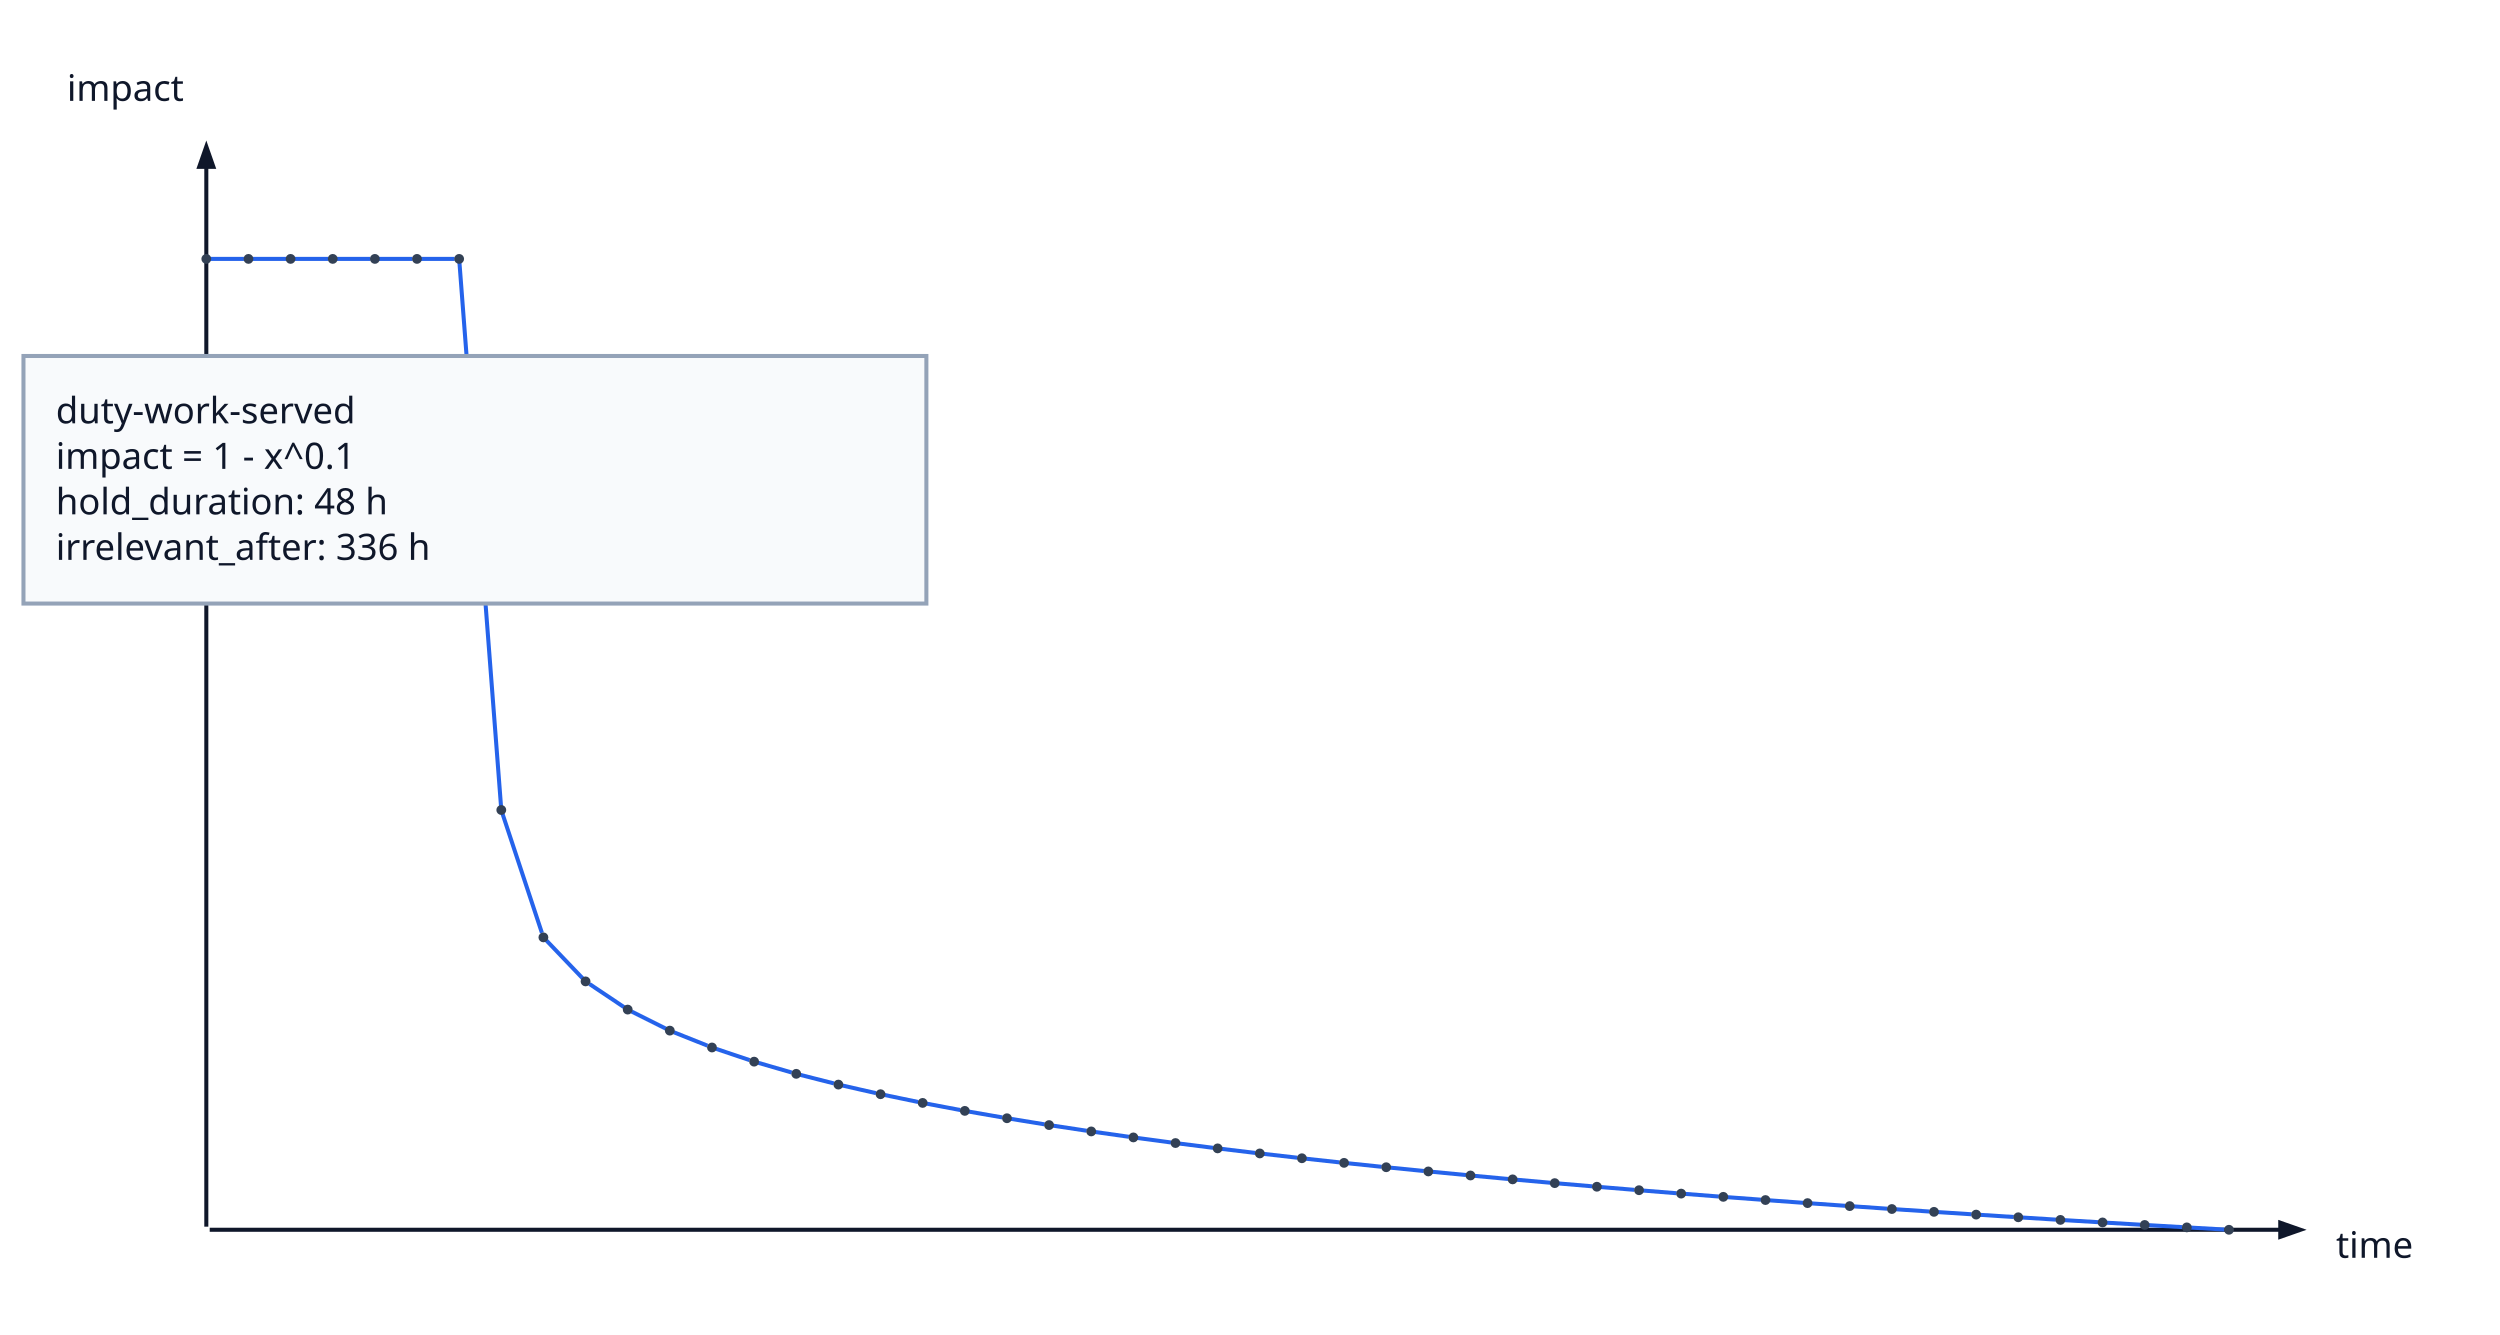
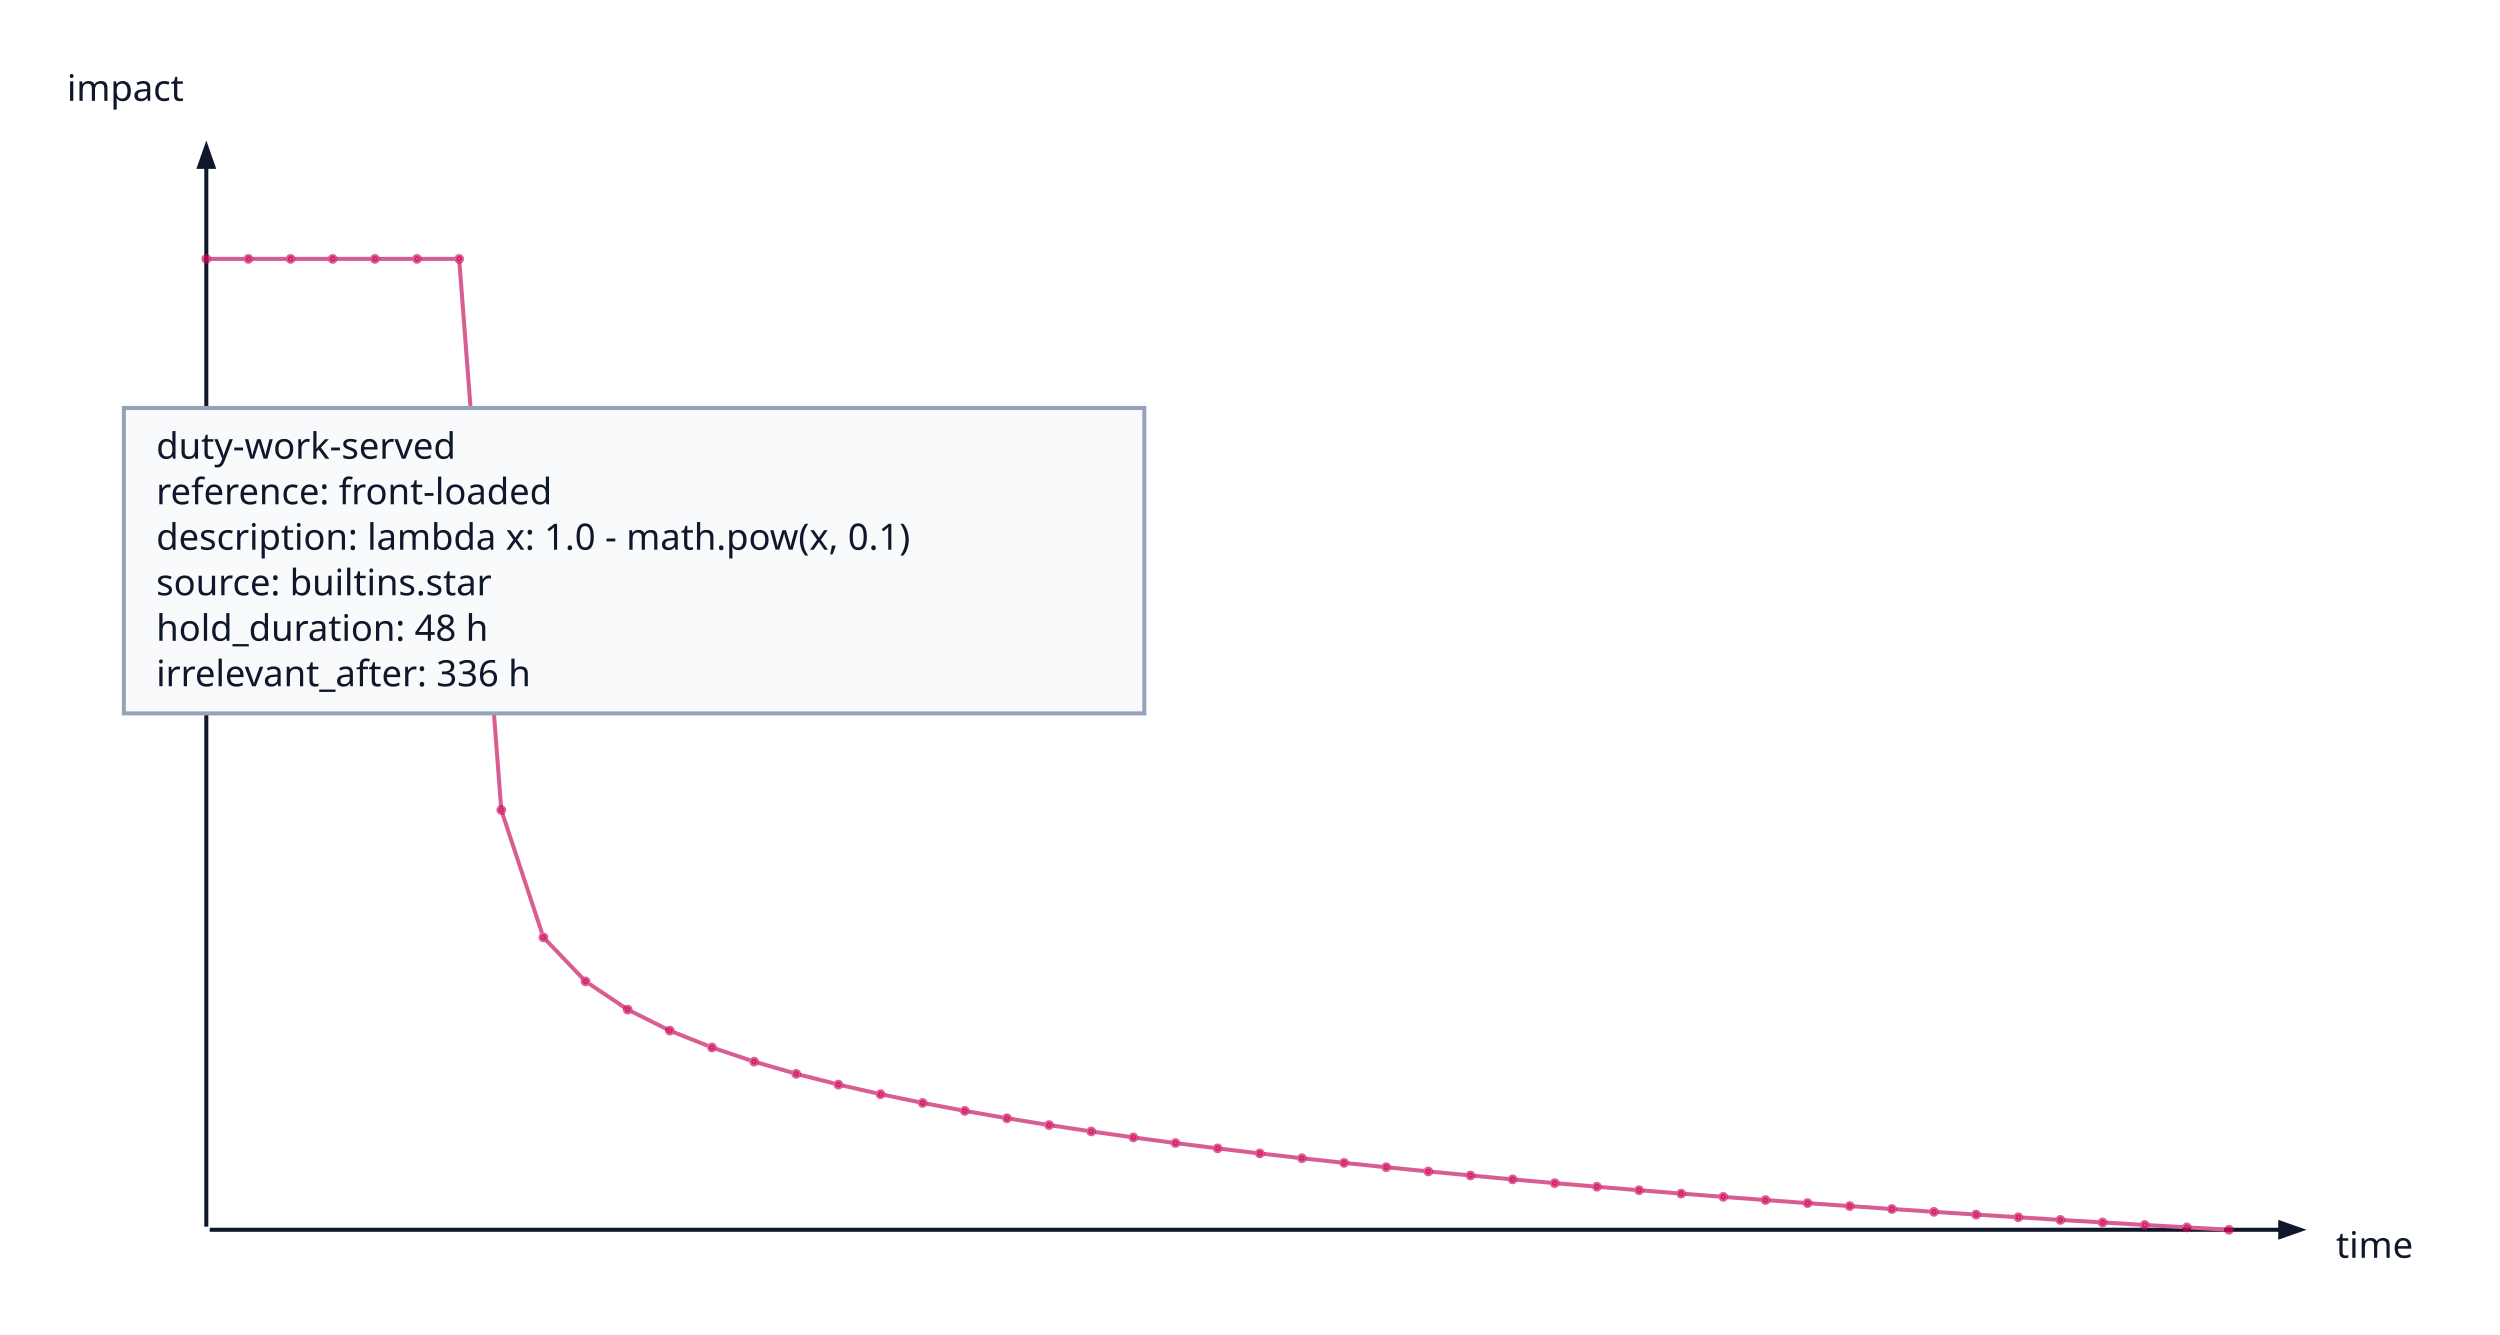
<svg xmlns="http://www.w3.org/2000/svg" width="618pt" height="330pt" viewBox="0.00 0.00 618.00 330.00">
  <g id="graph0" class="graph" transform="scale(1 1) rotate(0) translate(4 326)">
    <g id="edge1" class="edge">
      <path fill="none" stroke="#0f172a" d="M47.84,-22C69.44,-22 498.85,-22 559.82,-22" />
      <polygon fill="#0f172a" stroke="#0f172a" points="559.68,-23.75 564.68,-22 559.68,-20.25 559.68,-23.75" />
    </g>
    <g id="edge2" class="edge">
      <path fill="none" stroke="#0f172a" d="M47,-22.77C47,-37.04 47,-243.99 47,-284.98" />
      <polygon fill="#0f172a" stroke="#0f172a" points="45.25,-284.76 47,-289.76 48.75,-284.76 45.25,-284.76" />
    </g>
    <g id="edge3" class="edge">
-       <path fill="none" stroke="#2563eb" d="M47.96,-262C49.9,-262 54.25,-262 56.3,-262" />
+       <path fill="none" stroke="#d85e91" d="M47.96,-262C49.9,-262 54.25,-262 56.3,-262" />
    </g>
    <g id="edge4" class="edge">
-       <path fill="none" stroke="#2563eb" d="M58.38,-262C60.31,-262 64.66,-262 66.72,-262" />
+       <path fill="none" stroke="#d85e91" d="M58.38,-262C60.31,-262 64.66,-262 66.72,-262" />
    </g>
    <g id="edge5" class="edge">
-       <path fill="none" stroke="#2563eb" d="M68.79,-262C70.73,-262 75.08,-262 77.14,-262" />
+       <path fill="none" stroke="#d85e91" d="M68.79,-262C70.73,-262 75.08,-262 77.14,-262" />
    </g>
    <g id="edge6" class="edge">
-       <path fill="none" stroke="#2563eb" d="M79.21,-262C81.15,-262 85.5,-262 87.55,-262" />
+       <path fill="none" stroke="#d85e91" d="M79.21,-262C81.15,-262 85.5,-262 87.55,-262" />
    </g>
    <g id="edge7" class="edge">
-       <path fill="none" stroke="#2563eb" d="M89.63,-262C91.56,-262 95.91,-262 97.97,-262" />
+       <path fill="none" stroke="#d85e91" d="M89.63,-262C91.56,-262 95.91,-262 97.97,-262" />
    </g>
    <g id="edge8" class="edge">
-       <path fill="none" stroke="#2563eb" d="M100.04,-262C101.98,-262 106.33,-262 108.39,-262" />
+       <path fill="none" stroke="#d85e91" d="M100.04,-262C101.98,-262 106.33,-262 108.39,-262" />
    </g>
    <g id="edge9" class="edge">
-       <path fill="none" stroke="#2563eb" d="M109.57,-261.13C110.41,-250.07 119.05,-137.13 119.86,-126.56" />
+       <path fill="none" stroke="#d85e91" d="M109.57,-261.13C110.41,-250.07 119.05,-137.13 119.86,-126.56" />
    </g>
    <g id="edge10" class="edge">
-       <path fill="none" stroke="#2563eb" d="M120.17,-124.99C121.58,-120.75 128.3,-100.42 129.96,-95.4" />
+       <path fill="none" stroke="#d85e91" d="M120.17,-124.99C121.58,-120.75 128.3,-100.42 129.96,-95.4" />
    </g>
    <g id="edge11" class="edge">
-       <path fill="none" stroke="#2563eb" d="M131.02,-93.57C132.9,-91.6 138.15,-86.12 140.05,-84.13" />
+       <path fill="none" stroke="#d85e91" d="M131.02,-93.57C132.9,-91.6 138.15,-86.12 140.05,-84.13" />
    </g>
    <g id="edge12" class="edge">
-       <path fill="none" stroke="#2563eb" d="M141.71,-82.76C143.81,-81.35 148.74,-78.05 150.52,-76.86" />
+       <path fill="none" stroke="#d85e91" d="M141.71,-82.76C143.81,-81.35 148.74,-78.05 150.52,-76.86" />
    </g>
    <g id="edge13" class="edge">
-       <path fill="none" stroke="#2563eb" d="M152.13,-75.95C154.22,-74.9 159.16,-72.44 160.93,-71.55" />
+       <path fill="none" stroke="#d85e91" d="M152.13,-75.95C154.22,-74.9 159.16,-72.44 160.93,-71.55" />
    </g>
    <g id="edge14" class="edge">
-       <path fill="none" stroke="#2563eb" d="M162.54,-70.84C164.48,-70.07 168.83,-68.33 170.89,-67.51" />
+       <path fill="none" stroke="#d85e91" d="M162.54,-70.84C164.48,-70.07 168.83,-68.33 170.89,-67.51" />
    </g>
    <g id="edge15" class="edge">
-       <path fill="none" stroke="#2563eb" d="M172.96,-66.74C174.9,-66.09 179.25,-64.63 181.3,-63.94" />
+       <path fill="none" stroke="#d85e91" d="M172.96,-66.74C174.9,-66.09 179.25,-64.63 181.3,-63.94" />
    </g>
    <g id="edge16" class="edge">
-       <path fill="none" stroke="#2563eb" d="M183.38,-63.29C185.31,-62.73 189.66,-61.47 191.72,-60.87" />
+       <path fill="none" stroke="#d85e91" d="M183.38,-63.29C185.31,-62.73 189.66,-61.47 191.72,-60.87" />
    </g>
    <g id="edge17" class="edge">
-       <path fill="none" stroke="#2563eb" d="M193.79,-60.3C195.73,-59.81 200.08,-58.7 202.14,-58.18" />
+       <path fill="none" stroke="#d85e91" d="M193.79,-60.3C195.73,-59.81 200.08,-58.7 202.14,-58.18" />
    </g>
    <g id="edge18" class="edge">
-       <path fill="none" stroke="#2563eb" d="M204.21,-57.67C206.15,-57.23 210.5,-56.24 212.55,-55.77" />
+       <path fill="none" stroke="#d85e91" d="M204.21,-57.67C206.15,-57.23 210.5,-56.24 212.55,-55.77" />
    </g>
    <g id="edge19" class="edge">
-       <path fill="none" stroke="#2563eb" d="M214.63,-55.32C216.56,-54.92 220.91,-54.02 222.97,-53.59" />
+       <path fill="none" stroke="#d85e91" d="M214.63,-55.32C216.56,-54.92 220.91,-54.02 222.97,-53.59" />
    </g>
    <g id="edge20" class="edge">
-       <path fill="none" stroke="#2563eb" d="M225.04,-53.18C226.98,-52.81 231.33,-51.99 233.39,-51.6" />
+       <path fill="none" stroke="#d85e91" d="M225.04,-53.18C226.98,-52.81 231.33,-51.99 233.39,-51.6" />
    </g>
    <g id="edge21" class="edge">
-       <path fill="none" stroke="#2563eb" d="M235.46,-51.22C237.4,-50.88 241.75,-50.12 243.8,-49.77" />
+       <path fill="none" stroke="#d85e91" d="M235.46,-51.22C237.4,-50.88 241.75,-50.12 243.8,-49.77" />
    </g>
    <g id="edge22" class="edge">
-       <path fill="none" stroke="#2563eb" d="M245.88,-49.42C247.81,-49.1 252.16,-48.4 254.22,-48.06" />
+       <path fill="none" stroke="#d85e91" d="M245.88,-49.42C247.81,-49.1 252.16,-48.4 254.22,-48.06" />
    </g>
    <g id="edge23" class="edge">
-       <path fill="none" stroke="#2563eb" d="M256.29,-47.74C258.23,-47.45 262.58,-46.79 264.64,-46.48" />
+       <path fill="none" stroke="#d85e91" d="M256.29,-47.74C258.23,-47.45 262.58,-46.79 264.64,-46.48" />
    </g>
    <g id="edge24" class="edge">
-       <path fill="none" stroke="#2563eb" d="M266.71,-46.17C268.65,-45.9 273,-45.28 275.05,-44.99" />
+       <path fill="none" stroke="#d85e91" d="M266.71,-46.17C268.65,-45.9 273,-45.28 275.05,-44.99" />
    </g>
    <g id="edge25" class="edge">
-       <path fill="none" stroke="#2563eb" d="M277.13,-44.7C279.06,-44.44 283.41,-43.86 285.47,-43.58" />
+       <path fill="none" stroke="#d85e91" d="M277.13,-44.7C279.06,-44.44 283.41,-43.86 285.47,-43.58" />
    </g>
    <g id="edge26" class="edge">
-       <path fill="none" stroke="#2563eb" d="M287.54,-43.31C289.48,-43.07 293.83,-42.52 295.89,-42.26" />
+       <path fill="none" stroke="#d85e91" d="M287.54,-43.31C289.48,-43.07 293.83,-42.52 295.89,-42.26" />
    </g>
    <g id="edge27" class="edge">
-       <path fill="none" stroke="#2563eb" d="M297.96,-42C299.9,-41.77 304.25,-41.25 306.3,-41" />
+       <path fill="none" stroke="#d85e91" d="M297.96,-42C299.9,-41.77 304.25,-41.25 306.3,-41" />
    </g>
    <g id="edge28" class="edge">
-       <path fill="none" stroke="#2563eb" d="M308.38,-40.76C310.31,-40.54 314.66,-40.04 316.72,-39.81" />
+       <path fill="none" stroke="#d85e91" d="M308.38,-40.76C310.31,-40.54 314.66,-40.04 316.72,-39.81" />
    </g>
    <g id="edge29" class="edge">
-       <path fill="none" stroke="#2563eb" d="M318.79,-39.57C320.73,-39.36 325.08,-38.89 327.14,-38.66" />
+       <path fill="none" stroke="#d85e91" d="M318.79,-39.57C320.73,-39.36 325.08,-38.89 327.14,-38.66" />
    </g>
    <g id="edge30" class="edge">
-       <path fill="none" stroke="#2563eb" d="M329.21,-38.44C331.15,-38.24 335.5,-37.79 337.55,-37.57" />
+       <path fill="none" stroke="#d85e91" d="M329.21,-38.44C331.15,-38.24 335.5,-37.79 337.55,-37.57" />
    </g>
    <g id="edge31" class="edge">
-       <path fill="none" stroke="#2563eb" d="M339.63,-37.36C341.56,-37.17 345.91,-36.73 347.97,-36.53" />
+       <path fill="none" stroke="#d85e91" d="M339.63,-37.36C341.56,-37.17 345.91,-36.73 347.97,-36.53" />
    </g>
    <g id="edge32" class="edge">
-       <path fill="none" stroke="#2563eb" d="M350.04,-36.33C351.98,-36.14 356.33,-35.72 358.39,-35.53" />
+       <path fill="none" stroke="#d85e91" d="M350.04,-36.33C351.98,-36.14 356.33,-35.72 358.39,-35.53" />
    </g>
    <g id="edge33" class="edge">
-       <path fill="none" stroke="#2563eb" d="M360.46,-35.33C362.4,-35.15 366.75,-34.75 368.8,-34.56" />
+       <path fill="none" stroke="#d85e91" d="M360.46,-35.33C362.4,-35.15 366.75,-34.75 368.8,-34.56" />
    </g>
    <g id="edge34" class="edge">
-       <path fill="none" stroke="#2563eb" d="M370.88,-34.37C372.81,-34.2 377.16,-33.81 379.22,-33.63" />
+       <path fill="none" stroke="#d85e91" d="M370.88,-34.37C372.81,-34.2 377.16,-33.81 379.22,-33.63" />
    </g>
    <g id="edge35" class="edge">
-       <path fill="none" stroke="#2563eb" d="M381.29,-33.45C383.23,-33.28 387.58,-32.91 389.64,-32.74" />
+       <path fill="none" stroke="#d85e91" d="M381.29,-33.45C383.23,-33.28 387.58,-32.91 389.64,-32.74" />
    </g>
    <g id="edge36" class="edge">
-       <path fill="none" stroke="#2563eb" d="M391.71,-32.56C393.65,-32.4 398,-32.04 400.05,-31.87" />
+       <path fill="none" stroke="#d85e91" d="M391.71,-32.56C393.65,-32.4 398,-32.04 400.05,-31.87" />
    </g>
    <g id="edge37" class="edge">
-       <path fill="none" stroke="#2563eb" d="M402.13,-31.7C404.06,-31.55 408.41,-31.2 410.47,-31.03" />
+       <path fill="none" stroke="#d85e91" d="M402.13,-31.7C404.06,-31.55 408.41,-31.2 410.47,-31.03" />
    </g>
    <g id="edge38" class="edge">
-       <path fill="none" stroke="#2563eb" d="M412.54,-30.87C414.48,-30.72 418.83,-30.38 420.89,-30.22" />
+       <path fill="none" stroke="#d85e91" d="M412.54,-30.87C414.48,-30.72 418.83,-30.38 420.89,-30.22" />
    </g>
    <g id="edge39" class="edge">
-       <path fill="none" stroke="#2563eb" d="M422.96,-30.06C424.9,-29.92 429.25,-29.59 431.3,-29.44" />
+       <path fill="none" stroke="#d85e91" d="M422.96,-30.06C424.9,-29.92 429.25,-29.59 431.3,-29.44" />
    </g>
    <g id="edge40" class="edge">
-       <path fill="none" stroke="#2563eb" d="M433.38,-29.28C435.31,-29.14 439.66,-28.82 441.72,-28.67" />
+       <path fill="none" stroke="#d85e91" d="M433.38,-29.28C435.31,-29.14 439.66,-28.82 441.72,-28.67" />
    </g>
    <g id="edge41" class="edge">
-       <path fill="none" stroke="#2563eb" d="M443.79,-28.52C445.73,-28.39 450.08,-28.08 452.14,-27.93" />
+       <path fill="none" stroke="#d85e91" d="M443.79,-28.52C445.73,-28.39 450.08,-28.08 452.14,-27.93" />
    </g>
    <g id="edge42" class="edge">
-       <path fill="none" stroke="#2563eb" d="M454.21,-27.79C456.15,-27.65 460.5,-27.35 462.55,-27.21" />
+       <path fill="none" stroke="#d85e91" d="M454.21,-27.79C456.15,-27.65 460.5,-27.35 462.55,-27.21" />
    </g>
    <g id="edge43" class="edge">
-       <path fill="none" stroke="#2563eb" d="M464.63,-27.07C466.56,-26.94 470.91,-26.65 472.97,-26.51" />
+       <path fill="none" stroke="#d85e91" d="M464.63,-27.07C466.56,-26.94 470.91,-26.65 472.97,-26.51" />
    </g>
    <g id="edge44" class="edge">
-       <path fill="none" stroke="#2563eb" d="M475.04,-26.37C476.98,-26.25 481.33,-25.96 483.39,-25.83" />
+       <path fill="none" stroke="#d85e91" d="M475.04,-26.37C476.98,-26.25 481.33,-25.96 483.39,-25.83" />
    </g>
    <g id="edge45" class="edge">
-       <path fill="none" stroke="#2563eb" d="M485.46,-25.69C487.4,-25.57 491.75,-25.29 493.8,-25.16" />
+       <path fill="none" stroke="#d85e91" d="M485.46,-25.69C487.4,-25.57 491.75,-25.29 493.8,-25.16" />
    </g>
    <g id="edge46" class="edge">
-       <path fill="none" stroke="#2563eb" d="M495.88,-25.03C497.81,-24.91 502.16,-24.64 504.22,-24.51" />
+       <path fill="none" stroke="#d85e91" d="M495.88,-25.03C497.81,-24.91 502.16,-24.64 504.22,-24.51" />
    </g>
    <g id="edge47" class="edge">
-       <path fill="none" stroke="#2563eb" d="M506.29,-24.38C508.23,-24.27 512.58,-24 514.64,-23.88" />
+       <path fill="none" stroke="#d85e91" d="M506.29,-24.38C508.23,-24.27 512.58,-24 514.64,-23.88" />
    </g>
    <g id="edge48" class="edge">
-       <path fill="none" stroke="#2563eb" d="M516.71,-23.75C518.65,-23.64 523,-23.38 525.05,-23.26" />
+       <path fill="none" stroke="#d85e91" d="M516.71,-23.75C518.65,-23.64 523,-23.38 525.05,-23.26" />
    </g>
    <g id="edge49" class="edge">
-       <path fill="none" stroke="#2563eb" d="M527.13,-23.14C529.06,-23.03 533.41,-22.77 535.47,-22.65" />
+       <path fill="none" stroke="#d85e91" d="M527.13,-23.14C529.06,-23.03 533.41,-22.77 535.47,-22.65" />
    </g>
    <g id="edge50" class="edge">
-       <path fill="none" stroke="#2563eb" d="M537.54,-22.54C539.48,-22.43 543.83,-22.18 545.89,-22.06" />
+       <path fill="none" stroke="#d85e91" d="M537.54,-22.54C539.48,-22.43 543.83,-22.18 545.89,-22.06" />
    </g>
    <g id="node4" class="node">
      <text xml:space="preserve" text-anchor="middle" x="583" y="-15.07" font-family="Ubuntu Mono" font-size="9.00" fill="#0f172a">time</text>
    </g>
    <g id="node5" class="node">
      <text xml:space="preserve" text-anchor="middle" x="27" y="-301.07" font-family="Ubuntu Mono" font-size="9.00" fill="#0f172a">impact</text>
    </g>
    <g id="node6" class="node">
-       <polygon fill="#f8fafc" stroke="#94a3b8" points="225,-238 1.8,-238 1.8,-176.8 225,-176.8 225,-238" />
-       <text xml:space="preserve" text-anchor="start" x="9.8" y="-221.35" font-family="Ubuntu Mono" font-size="9.00" fill="#0f172a">duty-work-served</text>
-       <text xml:space="preserve" text-anchor="start" x="9.8" y="-210.1" font-family="Ubuntu Mono" font-size="9.00" fill="#0f172a">impact = 1 - x^0.1</text>
-       <text xml:space="preserve" text-anchor="start" x="9.8" y="-198.85" font-family="Ubuntu Mono" font-size="9.00" fill="#0f172a">hold_duration: 48 h</text>
-       <text xml:space="preserve" text-anchor="start" x="9.8" y="-187.6" font-family="Ubuntu Mono" font-size="9.00" fill="#0f172a">irrelevant_after: 336 h</text>
+       <polygon fill="#f8fafc" stroke="#94a3b8" points="278.88,-225.15 26.62,-225.15 26.62,-149.65 278.88,-149.65 278.88,-225.15" />
+       <text xml:space="preserve" text-anchor="start" x="34.62" y="-212.6" font-family="Ubuntu Mono" font-size="9.00" fill="#0f172a">duty-work-served</text>
+       <text xml:space="preserve" text-anchor="start" x="34.62" y="-201.35" font-family="Ubuntu Mono" font-size="9.00" fill="#0f172a">reference: front-loaded</text>
+       <text xml:space="preserve" text-anchor="start" x="34.62" y="-190.1" font-family="Ubuntu Mono" font-size="9.00" fill="#0f172a">description: lambda x: 1.0 - math.pow(x, 0.1)</text>
+       <text xml:space="preserve" text-anchor="start" x="34.62" y="-178.85" font-family="Ubuntu Mono" font-size="9.00" fill="#0f172a">source: builtins.star</text>
+       <text xml:space="preserve" text-anchor="start" x="34.62" y="-167.6" font-family="Ubuntu Mono" font-size="9.00" fill="#0f172a">hold_duration: 48 h</text>
+       <text xml:space="preserve" text-anchor="start" x="34.62" y="-156.35" font-family="Ubuntu Mono" font-size="9.00" fill="#0f172a">irrelevant_after: 336 h</text>
    </g>
    <g id="node7" class="node">
-       <ellipse fill="#334155" stroke="#334155" cx="47" cy="-262" rx="0.72" ry="0.72" />
+       <ellipse fill="#cc0256" fill-opacity="0.635" stroke="#cc0256" stroke-opacity="0.635" cx="47" cy="-262" rx="0.72" ry="0.72" />
    </g>
    <g id="node8" class="node">
-       <ellipse fill="#334155" stroke="#334155" cx="57.42" cy="-262" rx="0.72" ry="0.72" />
+       <ellipse fill="#cc0256" fill-opacity="0.635" stroke="#cc0256" stroke-opacity="0.635" cx="57.42" cy="-262" rx="0.72" ry="0.72" />
    </g>
    <g id="node9" class="node">
-       <ellipse fill="#334155" stroke="#334155" cx="67.83" cy="-262" rx="0.72" ry="0.72" />
+       <ellipse fill="#cc0256" fill-opacity="0.635" stroke="#cc0256" stroke-opacity="0.635" cx="67.83" cy="-262" rx="0.72" ry="0.72" />
    </g>
    <g id="node10" class="node">
-       <ellipse fill="#334155" stroke="#334155" cx="78.25" cy="-262" rx="0.72" ry="0.72" />
+       <ellipse fill="#cc0256" fill-opacity="0.635" stroke="#cc0256" stroke-opacity="0.635" cx="78.25" cy="-262" rx="0.72" ry="0.72" />
    </g>
    <g id="node11" class="node">
-       <ellipse fill="#334155" stroke="#334155" cx="88.67" cy="-262" rx="0.72" ry="0.72" />
+       <ellipse fill="#cc0256" fill-opacity="0.635" stroke="#cc0256" stroke-opacity="0.635" cx="88.67" cy="-262" rx="0.72" ry="0.72" />
    </g>
    <g id="node12" class="node">
-       <ellipse fill="#334155" stroke="#334155" cx="99.08" cy="-262" rx="0.72" ry="0.72" />
+       <ellipse fill="#cc0256" fill-opacity="0.635" stroke="#cc0256" stroke-opacity="0.635" cx="99.08" cy="-262" rx="0.72" ry="0.72" />
    </g>
    <g id="node13" class="node">
-       <ellipse fill="#334155" stroke="#334155" cx="109.5" cy="-262" rx="0.72" ry="0.72" />
+       <ellipse fill="#cc0256" fill-opacity="0.635" stroke="#cc0256" stroke-opacity="0.635" cx="109.5" cy="-262" rx="0.72" ry="0.72" />
    </g>
    <g id="node14" class="node">
-       <ellipse fill="#334155" stroke="#334155" cx="119.92" cy="-125.77" rx="0.72" ry="0.72" />
+       <ellipse fill="#cc0256" fill-opacity="0.635" stroke="#cc0256" stroke-opacity="0.635" cx="119.92" cy="-125.77" rx="0.72" ry="0.72" />
    </g>
    <g id="node15" class="node">
-       <ellipse fill="#334155" stroke="#334155" cx="130.33" cy="-94.28" rx="0.72" ry="0.72" />
+       <ellipse fill="#cc0256" fill-opacity="0.635" stroke="#cc0256" stroke-opacity="0.635" cx="130.33" cy="-94.28" rx="0.72" ry="0.72" />
    </g>
    <g id="node16" class="node">
-       <ellipse fill="#334155" stroke="#334155" cx="140.75" cy="-83.4" rx="0.72" ry="0.72" />
+       <ellipse fill="#cc0256" fill-opacity="0.635" stroke="#cc0256" stroke-opacity="0.635" cx="140.75" cy="-83.4" rx="0.72" ry="0.72" />
    </g>
    <g id="node17" class="node">
-       <ellipse fill="#334155" stroke="#334155" cx="151.17" cy="-76.43" rx="0.72" ry="0.72" />
+       <ellipse fill="#cc0256" fill-opacity="0.635" stroke="#cc0256" stroke-opacity="0.635" cx="151.17" cy="-76.43" rx="0.72" ry="0.72" />
    </g>
    <g id="node18" class="node">
-       <ellipse fill="#334155" stroke="#334155" cx="161.58" cy="-71.23" rx="0.72" ry="0.72" />
+       <ellipse fill="#cc0256" fill-opacity="0.635" stroke="#cc0256" stroke-opacity="0.635" cx="161.58" cy="-71.23" rx="0.72" ry="0.72" />
    </g>
    <g id="node19" class="node">
-       <ellipse fill="#334155" stroke="#334155" cx="172" cy="-67.06" rx="0.72" ry="0.72" />
+       <ellipse fill="#cc0256" fill-opacity="0.635" stroke="#cc0256" stroke-opacity="0.635" cx="172" cy="-67.06" rx="0.72" ry="0.72" />
    </g>
    <g id="node20" class="node">
-       <ellipse fill="#334155" stroke="#334155" cx="182.42" cy="-63.56" rx="0.72" ry="0.72" />
+       <ellipse fill="#cc0256" fill-opacity="0.635" stroke="#cc0256" stroke-opacity="0.635" cx="182.42" cy="-63.56" rx="0.72" ry="0.72" />
    </g>
    <g id="node21" class="node">
-       <ellipse fill="#334155" stroke="#334155" cx="192.83" cy="-60.55" rx="0.72" ry="0.72" />
+       <ellipse fill="#cc0256" fill-opacity="0.635" stroke="#cc0256" stroke-opacity="0.635" cx="192.83" cy="-60.55" rx="0.72" ry="0.72" />
    </g>
    <g id="node22" class="node">
-       <ellipse fill="#334155" stroke="#334155" cx="203.25" cy="-57.89" rx="0.72" ry="0.72" />
+       <ellipse fill="#cc0256" fill-opacity="0.635" stroke="#cc0256" stroke-opacity="0.635" cx="203.25" cy="-57.89" rx="0.72" ry="0.72" />
    </g>
    <g id="node23" class="node">
-       <ellipse fill="#334155" stroke="#334155" cx="213.67" cy="-55.51" rx="0.72" ry="0.72" />
+       <ellipse fill="#cc0256" fill-opacity="0.635" stroke="#cc0256" stroke-opacity="0.635" cx="213.67" cy="-55.51" rx="0.72" ry="0.72" />
    </g>
    <g id="node24" class="node">
-       <ellipse fill="#334155" stroke="#334155" cx="224.08" cy="-53.36" rx="0.72" ry="0.72" />
+       <ellipse fill="#cc0256" fill-opacity="0.635" stroke="#cc0256" stroke-opacity="0.635" cx="224.08" cy="-53.36" rx="0.72" ry="0.72" />
    </g>
    <g id="node25" class="node">
-       <ellipse fill="#334155" stroke="#334155" cx="234.5" cy="-51.39" rx="0.72" ry="0.72" />
+       <ellipse fill="#cc0256" fill-opacity="0.635" stroke="#cc0256" stroke-opacity="0.635" cx="234.5" cy="-51.39" rx="0.72" ry="0.72" />
    </g>
    <g id="node26" class="node">
-       <ellipse fill="#334155" stroke="#334155" cx="244.92" cy="-49.57" rx="0.72" ry="0.72" />
+       <ellipse fill="#cc0256" fill-opacity="0.635" stroke="#cc0256" stroke-opacity="0.635" cx="244.92" cy="-49.57" rx="0.72" ry="0.72" />
    </g>
    <g id="node27" class="node">
-       <ellipse fill="#334155" stroke="#334155" cx="255.33" cy="-47.88" rx="0.72" ry="0.72" />
+       <ellipse fill="#cc0256" fill-opacity="0.635" stroke="#cc0256" stroke-opacity="0.635" cx="255.33" cy="-47.88" rx="0.72" ry="0.72" />
    </g>
    <g id="node28" class="node">
-       <ellipse fill="#334155" stroke="#334155" cx="265.75" cy="-46.31" rx="0.72" ry="0.72" />
+       <ellipse fill="#cc0256" fill-opacity="0.635" stroke="#cc0256" stroke-opacity="0.635" cx="265.75" cy="-46.31" rx="0.72" ry="0.72" />
    </g>
    <g id="node29" class="node">
-       <ellipse fill="#334155" stroke="#334155" cx="276.17" cy="-44.83" rx="0.72" ry="0.72" />
+       <ellipse fill="#cc0256" fill-opacity="0.635" stroke="#cc0256" stroke-opacity="0.635" cx="276.17" cy="-44.83" rx="0.72" ry="0.72" />
    </g>
    <g id="node30" class="node">
-       <ellipse fill="#334155" stroke="#334155" cx="286.58" cy="-43.44" rx="0.72" ry="0.72" />
+       <ellipse fill="#cc0256" fill-opacity="0.635" stroke="#cc0256" stroke-opacity="0.635" cx="286.58" cy="-43.44" rx="0.72" ry="0.72" />
    </g>
    <g id="node31" class="node">
-       <ellipse fill="#334155" stroke="#334155" cx="297" cy="-42.12" rx="0.72" ry="0.72" />
+       <ellipse fill="#cc0256" fill-opacity="0.635" stroke="#cc0256" stroke-opacity="0.635" cx="297" cy="-42.12" rx="0.72" ry="0.72" />
    </g>
    <g id="node32" class="node">
-       <ellipse fill="#334155" stroke="#334155" cx="307.42" cy="-40.87" rx="0.72" ry="0.72" />
+       <ellipse fill="#cc0256" fill-opacity="0.635" stroke="#cc0256" stroke-opacity="0.635" cx="307.42" cy="-40.87" rx="0.72" ry="0.72" />
    </g>
    <g id="node33" class="node">
-       <ellipse fill="#334155" stroke="#334155" cx="317.83" cy="-39.68" rx="0.72" ry="0.72" />
+       <ellipse fill="#cc0256" fill-opacity="0.635" stroke="#cc0256" stroke-opacity="0.635" cx="317.83" cy="-39.68" rx="0.72" ry="0.72" />
    </g>
    <g id="node34" class="node">
-       <ellipse fill="#334155" stroke="#334155" cx="328.25" cy="-38.54" rx="0.72" ry="0.72" />
+       <ellipse fill="#cc0256" fill-opacity="0.635" stroke="#cc0256" stroke-opacity="0.635" cx="328.25" cy="-38.54" rx="0.72" ry="0.72" />
    </g>
    <g id="node35" class="node">
-       <ellipse fill="#334155" stroke="#334155" cx="338.67" cy="-37.46" rx="0.72" ry="0.72" />
+       <ellipse fill="#cc0256" fill-opacity="0.635" stroke="#cc0256" stroke-opacity="0.635" cx="338.67" cy="-37.46" rx="0.72" ry="0.72" />
    </g>
    <g id="node36" class="node">
-       <ellipse fill="#334155" stroke="#334155" cx="349.08" cy="-36.42" rx="0.72" ry="0.72" />
+       <ellipse fill="#cc0256" fill-opacity="0.635" stroke="#cc0256" stroke-opacity="0.635" cx="349.08" cy="-36.42" rx="0.72" ry="0.72" />
    </g>
    <g id="node37" class="node">
-       <ellipse fill="#334155" stroke="#334155" cx="359.5" cy="-35.42" rx="0.72" ry="0.72" />
+       <ellipse fill="#cc0256" fill-opacity="0.635" stroke="#cc0256" stroke-opacity="0.635" cx="359.5" cy="-35.42" rx="0.72" ry="0.72" />
    </g>
    <g id="node38" class="node">
-       <ellipse fill="#334155" stroke="#334155" cx="369.92" cy="-34.46" rx="0.72" ry="0.72" />
+       <ellipse fill="#cc0256" fill-opacity="0.635" stroke="#cc0256" stroke-opacity="0.635" cx="369.92" cy="-34.46" rx="0.72" ry="0.72" />
    </g>
    <g id="node39" class="node">
-       <ellipse fill="#334155" stroke="#334155" cx="380.33" cy="-33.53" rx="0.72" ry="0.72" />
+       <ellipse fill="#cc0256" fill-opacity="0.635" stroke="#cc0256" stroke-opacity="0.635" cx="380.33" cy="-33.53" rx="0.72" ry="0.72" />
    </g>
    <g id="node40" class="node">
-       <ellipse fill="#334155" stroke="#334155" cx="390.75" cy="-32.64" rx="0.72" ry="0.72" />
+       <ellipse fill="#cc0256" fill-opacity="0.635" stroke="#cc0256" stroke-opacity="0.635" cx="390.75" cy="-32.64" rx="0.72" ry="0.72" />
    </g>
    <g id="node41" class="node">
-       <ellipse fill="#334155" stroke="#334155" cx="401.17" cy="-31.78" rx="0.72" ry="0.72" />
+       <ellipse fill="#cc0256" fill-opacity="0.635" stroke="#cc0256" stroke-opacity="0.635" cx="401.17" cy="-31.78" rx="0.72" ry="0.72" />
    </g>
    <g id="node42" class="node">
-       <ellipse fill="#334155" stroke="#334155" cx="411.58" cy="-30.94" rx="0.72" ry="0.72" />
+       <ellipse fill="#cc0256" fill-opacity="0.635" stroke="#cc0256" stroke-opacity="0.635" cx="411.58" cy="-30.94" rx="0.72" ry="0.72" />
    </g>
    <g id="node43" class="node">
-       <ellipse fill="#334155" stroke="#334155" cx="422" cy="-30.14" rx="0.72" ry="0.72" />
+       <ellipse fill="#cc0256" fill-opacity="0.635" stroke="#cc0256" stroke-opacity="0.635" cx="422" cy="-30.14" rx="0.72" ry="0.72" />
    </g>
    <g id="node44" class="node">
-       <ellipse fill="#334155" stroke="#334155" cx="432.42" cy="-29.35" rx="0.72" ry="0.72" />
+       <ellipse fill="#cc0256" fill-opacity="0.635" stroke="#cc0256" stroke-opacity="0.635" cx="432.42" cy="-29.35" rx="0.72" ry="0.72" />
    </g>
    <g id="node45" class="node">
-       <ellipse fill="#334155" stroke="#334155" cx="442.83" cy="-28.59" rx="0.72" ry="0.72" />
+       <ellipse fill="#cc0256" fill-opacity="0.635" stroke="#cc0256" stroke-opacity="0.635" cx="442.83" cy="-28.59" rx="0.72" ry="0.72" />
    </g>
    <g id="node46" class="node">
-       <ellipse fill="#334155" stroke="#334155" cx="453.25" cy="-27.85" rx="0.72" ry="0.72" />
+       <ellipse fill="#cc0256" fill-opacity="0.635" stroke="#cc0256" stroke-opacity="0.635" cx="453.25" cy="-27.85" rx="0.72" ry="0.72" />
    </g>
    <g id="node47" class="node">
-       <ellipse fill="#334155" stroke="#334155" cx="463.67" cy="-27.13" rx="0.72" ry="0.72" />
+       <ellipse fill="#cc0256" fill-opacity="0.635" stroke="#cc0256" stroke-opacity="0.635" cx="463.67" cy="-27.13" rx="0.72" ry="0.72" />
    </g>
    <g id="node48" class="node">
-       <ellipse fill="#334155" stroke="#334155" cx="474.08" cy="-26.43" rx="0.72" ry="0.72" />
+       <ellipse fill="#cc0256" fill-opacity="0.635" stroke="#cc0256" stroke-opacity="0.635" cx="474.08" cy="-26.43" rx="0.72" ry="0.72" />
    </g>
    <g id="node49" class="node">
-       <ellipse fill="#334155" stroke="#334155" cx="484.5" cy="-25.75" rx="0.72" ry="0.72" />
+       <ellipse fill="#cc0256" fill-opacity="0.635" stroke="#cc0256" stroke-opacity="0.635" cx="484.5" cy="-25.75" rx="0.72" ry="0.72" />
    </g>
    <g id="node50" class="node">
-       <ellipse fill="#334155" stroke="#334155" cx="494.92" cy="-25.09" rx="0.72" ry="0.72" />
+       <ellipse fill="#cc0256" fill-opacity="0.635" stroke="#cc0256" stroke-opacity="0.635" cx="494.92" cy="-25.09" rx="0.72" ry="0.72" />
    </g>
    <g id="node51" class="node">
-       <ellipse fill="#334155" stroke="#334155" cx="505.33" cy="-24.44" rx="0.72" ry="0.72" />
+       <ellipse fill="#cc0256" fill-opacity="0.635" stroke="#cc0256" stroke-opacity="0.635" cx="505.33" cy="-24.44" rx="0.72" ry="0.72" />
    </g>
    <g id="node52" class="node">
-       <ellipse fill="#334155" stroke="#334155" cx="515.75" cy="-23.81" rx="0.72" ry="0.72" />
+       <ellipse fill="#cc0256" fill-opacity="0.635" stroke="#cc0256" stroke-opacity="0.635" cx="515.75" cy="-23.81" rx="0.72" ry="0.72" />
    </g>
    <g id="node53" class="node">
-       <ellipse fill="#334155" stroke="#334155" cx="526.17" cy="-23.19" rx="0.72" ry="0.72" />
+       <ellipse fill="#cc0256" fill-opacity="0.635" stroke="#cc0256" stroke-opacity="0.635" cx="526.17" cy="-23.19" rx="0.72" ry="0.72" />
    </g>
    <g id="node54" class="node">
-       <ellipse fill="#334155" stroke="#334155" cx="536.58" cy="-22.59" rx="0.72" ry="0.72" />
+       <ellipse fill="#cc0256" fill-opacity="0.635" stroke="#cc0256" stroke-opacity="0.635" cx="536.58" cy="-22.59" rx="0.72" ry="0.72" />
    </g>
    <g id="node55" class="node">
-       <ellipse fill="#334155" stroke="#334155" cx="547" cy="-22" rx="0.72" ry="0.72" />
+       <ellipse fill="#cc0256" fill-opacity="0.635" stroke="#cc0256" stroke-opacity="0.635" cx="547" cy="-22" rx="0.72" ry="0.72" />
    </g>
  </g>
</svg>
